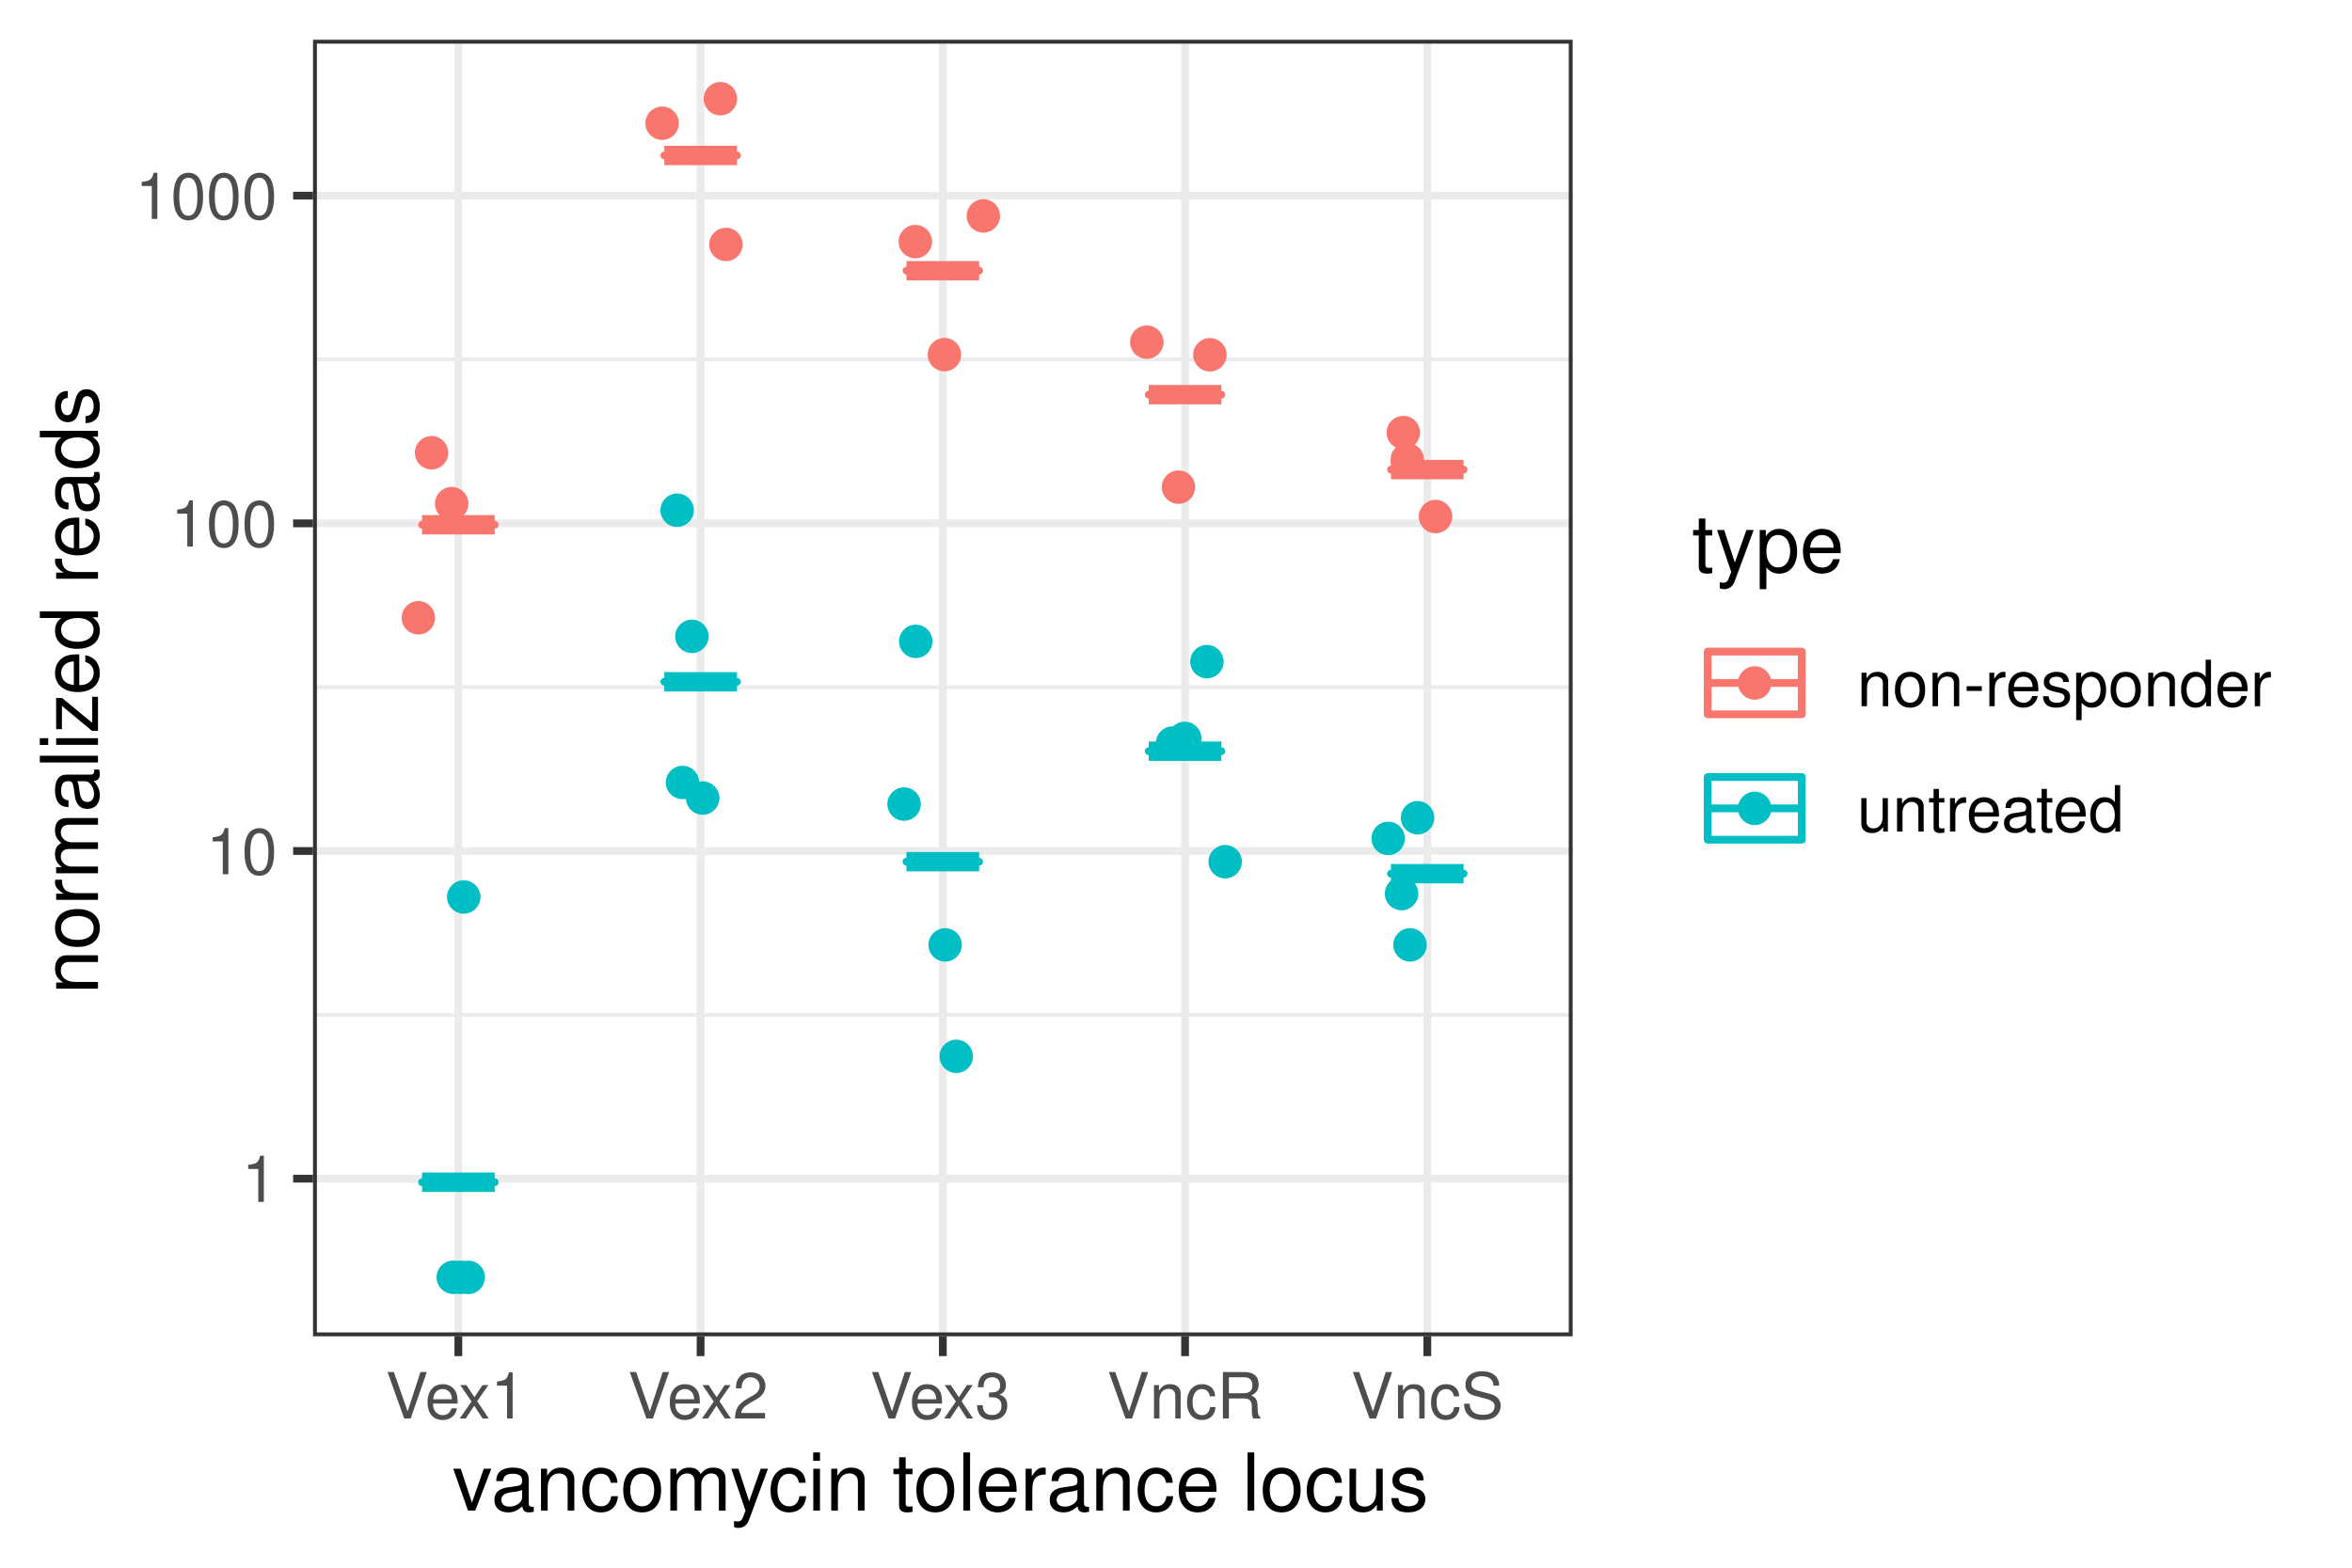
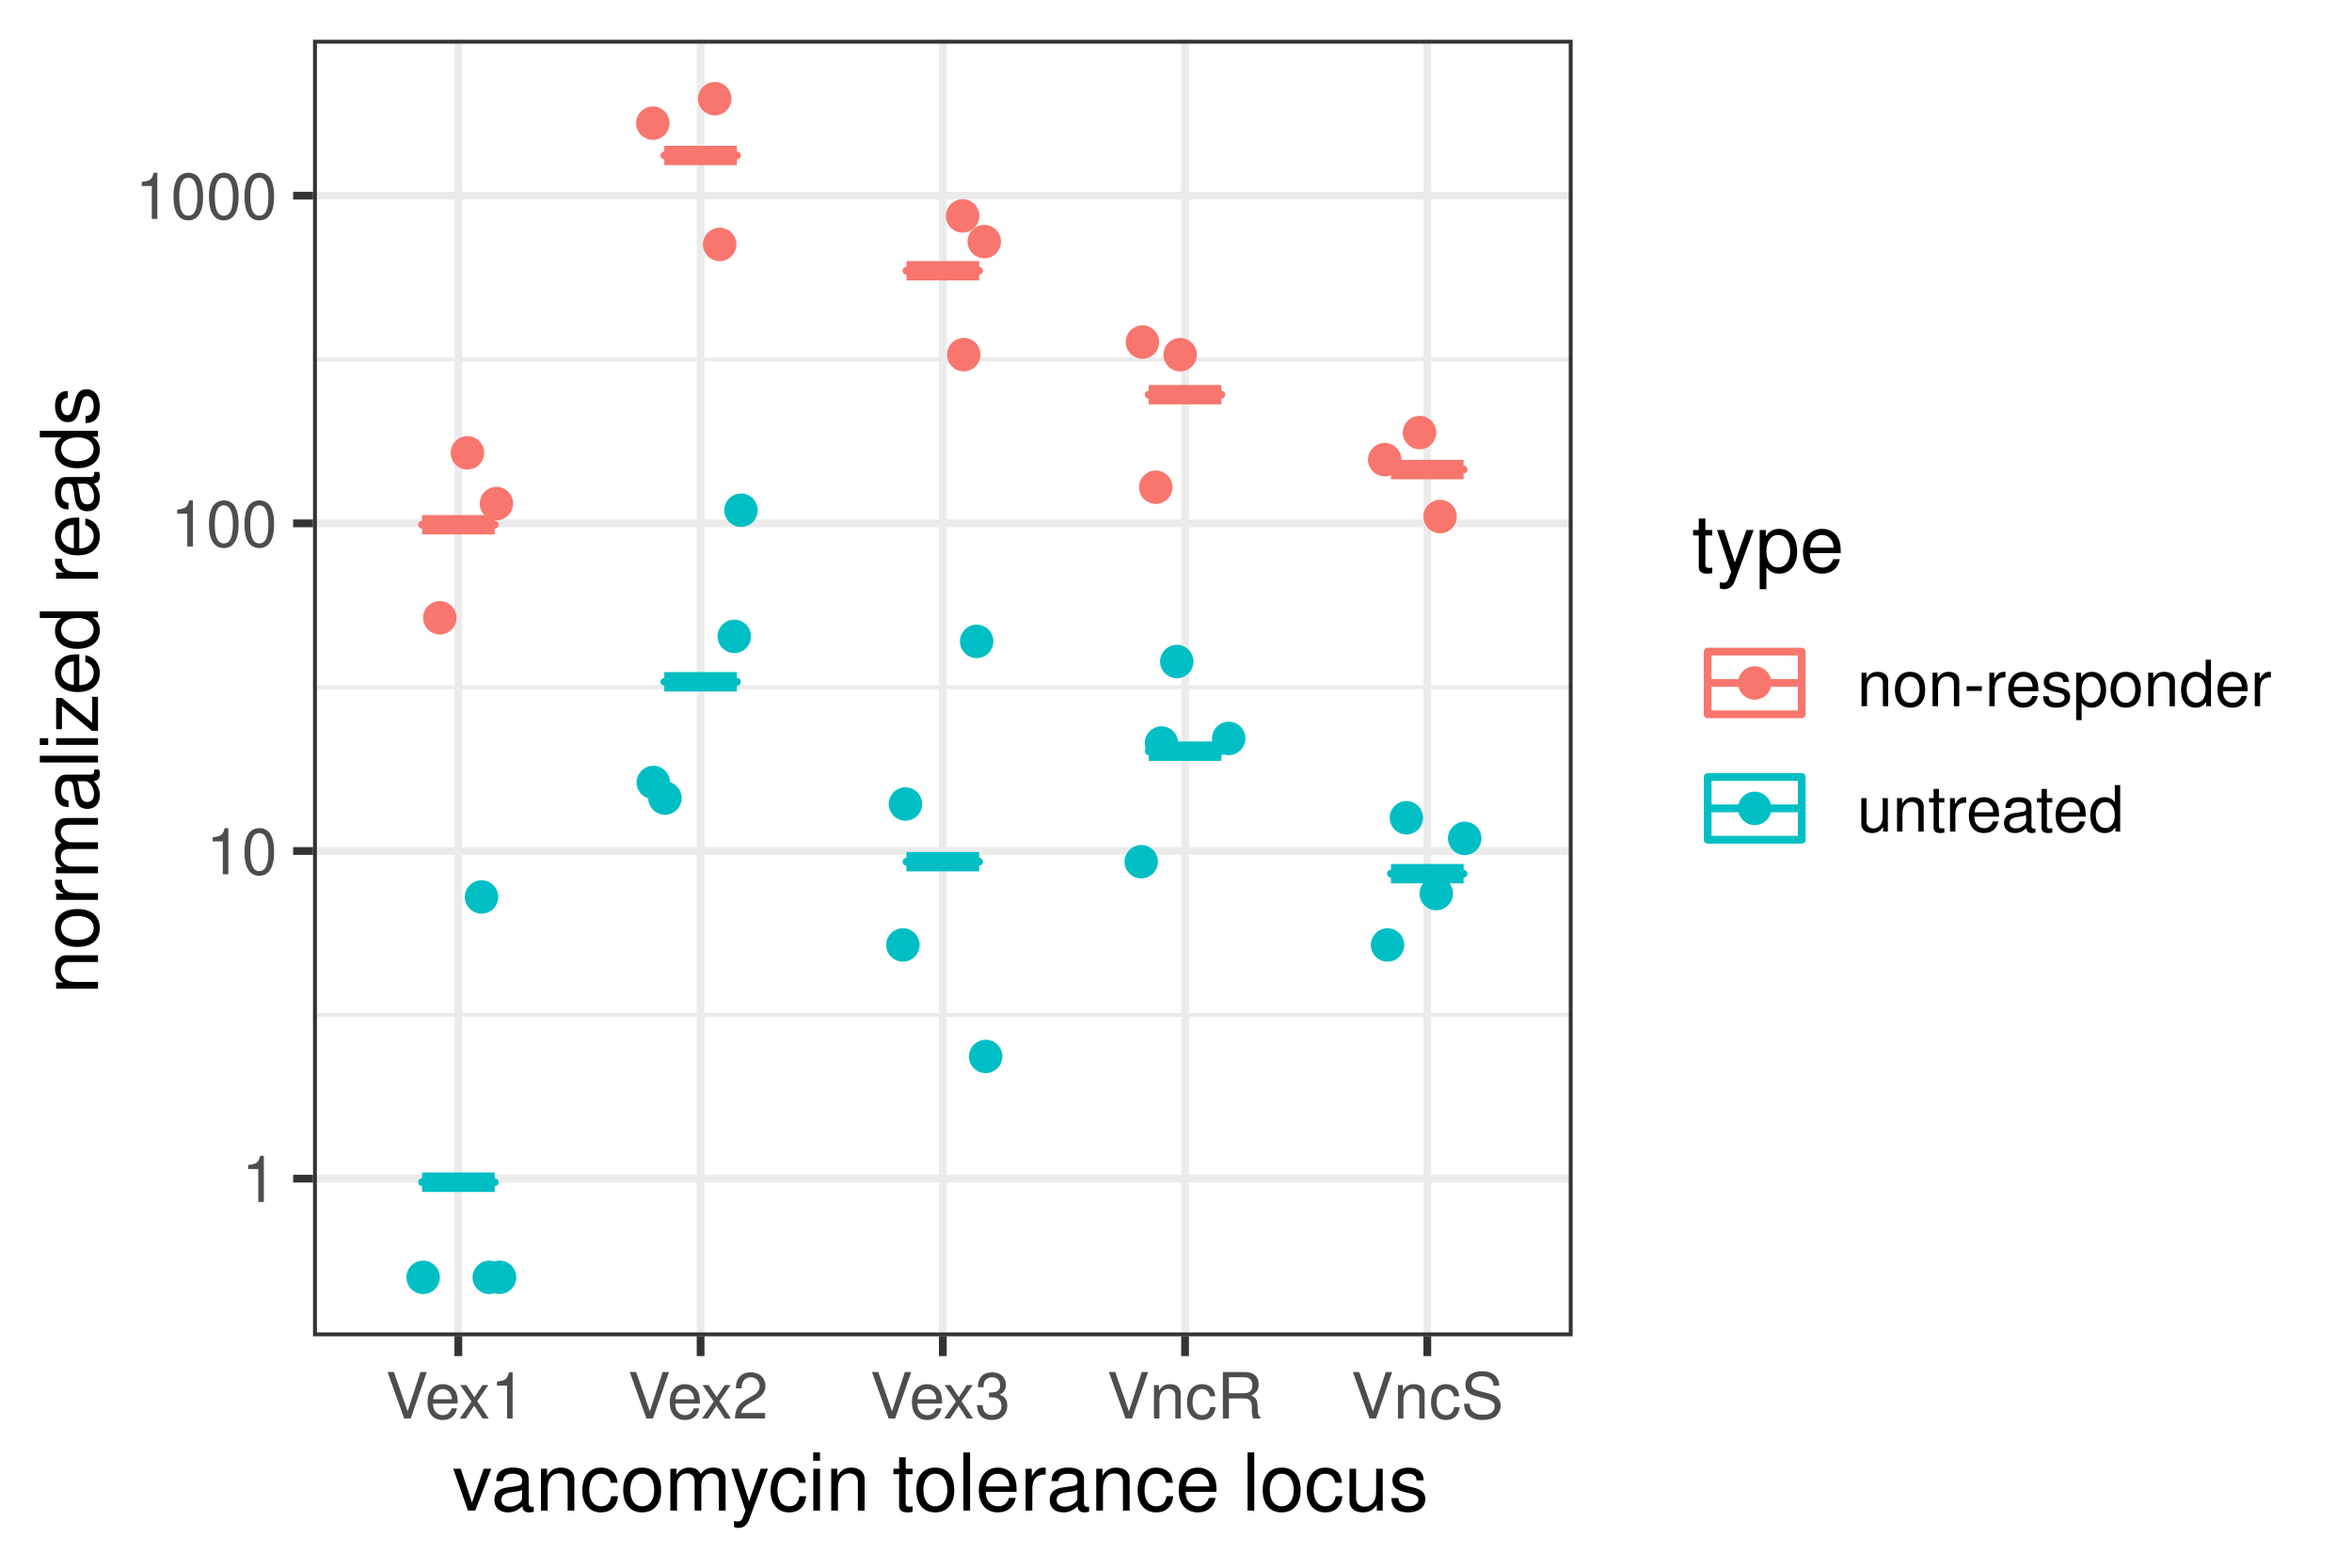
<svg xmlns="http://www.w3.org/2000/svg" viewBox="0 0 324.00 216.00">
  <defs>
    <style type="text/css">
    line, polyline, polygon, path, rect, circle {
      fill: none;
      stroke: #000000;
      stroke-linecap: round;
      stroke-linejoin: round;
      stroke-miterlimit: 10.00;
    }
  </style>
  </defs>
  <rect width="100%" height="100%" style="stroke: none; fill: #FFFFFF;" />
  <rect x="0.00" y="0" width="324.00" height="216.00" style="stroke-width: 1.07; stroke: #FFFFFF; fill: #FFFFFF;" />
  <defs>
    <clipPath id="cpNDMuMTJ8MjE2LjY0fDE4NC4xMXw1LjQ4">
      <rect x="43.12" y="5.48" width="173.52" height="178.64" />
    </clipPath>
  </defs>
  <rect x="43.12" y="5.48" width="173.52" height="178.64" style="stroke-width: 1.07; stroke: none; fill: #FFFFFF;" clip-path="url(#cpNDMuMTJ8MjE2LjY0fDE4NC4xMXw1LjQ4)" />
  <polyline points="43.12,139.83 216.64,139.83 " style="stroke-width: 0.53; stroke: #EBEBEB; stroke-linecap: butt;" clip-path="url(#cpNDMuMTJ8MjE2LjY0fDE4NC4xMXw1LjQ4)" />
  <polyline points="43.12,94.68 216.64,94.68 " style="stroke-width: 0.53; stroke: #EBEBEB; stroke-linecap: butt;" clip-path="url(#cpNDMuMTJ8MjE2LjY0fDE4NC4xMXw1LjQ4)" />
  <polyline points="43.12,49.53 216.64,49.53 " style="stroke-width: 0.53; stroke: #EBEBEB; stroke-linecap: butt;" clip-path="url(#cpNDMuMTJ8MjE2LjY0fDE4NC4xMXw1LjQ4)" />
  <polyline points="43.12,162.40 216.64,162.40 " style="stroke-width: 1.07; stroke: #EBEBEB; stroke-linecap: butt;" clip-path="url(#cpNDMuMTJ8MjE2LjY0fDE4NC4xMXw1LjQ4)" />
  <polyline points="43.12,117.25 216.64,117.25 " style="stroke-width: 1.07; stroke: #EBEBEB; stroke-linecap: butt;" clip-path="url(#cpNDMuMTJ8MjE2LjY0fDE4NC4xMXw1LjQ4)" />
  <polyline points="43.12,72.11 216.64,72.11 " style="stroke-width: 1.07; stroke: #EBEBEB; stroke-linecap: butt;" clip-path="url(#cpNDMuMTJ8MjE2LjY0fDE4NC4xMXw1LjQ4)" />
  <polyline points="43.12,26.96 216.64,26.96 " style="stroke-width: 1.07; stroke: #EBEBEB; stroke-linecap: butt;" clip-path="url(#cpNDMuMTJ8MjE2LjY0fDE4NC4xMXw1LjQ4)" />
  <polyline points="63.14,184.11 63.14,5.48 " style="stroke-width: 1.07; stroke: #EBEBEB; stroke-linecap: butt;" clip-path="url(#cpNDMuMTJ8MjE2LjY0fDE4NC4xMXw1LjQ4)" />
  <polyline points="96.51,184.11 96.51,5.48 " style="stroke-width: 1.07; stroke: #EBEBEB; stroke-linecap: butt;" clip-path="url(#cpNDMuMTJ8MjE2LjY0fDE4NC4xMXw1LjQ4)" />
  <polyline points="129.88,184.11 129.88,5.48 " style="stroke-width: 1.07; stroke: #EBEBEB; stroke-linecap: butt;" clip-path="url(#cpNDMuMTJ8MjE2LjY0fDE4NC4xMXw1LjQ4)" />
  <polyline points="163.25,184.11 163.25,5.48 " style="stroke-width: 1.07; stroke: #EBEBEB; stroke-linecap: butt;" clip-path="url(#cpNDMuMTJ8MjE2LjY0fDE4NC4xMXw1LjQ4)" />
  <polyline points="196.62,184.11 196.62,5.48 " style="stroke-width: 1.07; stroke: #EBEBEB; stroke-linecap: butt;" clip-path="url(#cpNDMuMTJ8MjE2LjY0fDE4NC4xMXw1LjQ4)" />
-   <circle cx="100.00" cy="33.68" r="1.95" style="stroke-width: 0.71; stroke: #F8766D; fill: #F8766D;" clip-path="url(#cpNDMuMTJ8MjE2LjY0fDE4NC4xMXw1LjQ4)" />
-   <circle cx="197.75" cy="71.17" r="1.95" style="stroke-width: 0.71; stroke: #F8766D; fill: #F8766D;" clip-path="url(#cpNDMuMTJ8MjE2LjY0fDE4NC4xMXw1LjQ4)" />
-   <circle cx="130.10" cy="48.86" r="1.95" style="stroke-width: 0.71; stroke: #F8766D; fill: #F8766D;" clip-path="url(#cpNDMuMTJ8MjE2LjY0fDE4NC4xMXw1LjQ4)" />
-   <circle cx="162.34" cy="67.12" r="1.95" style="stroke-width: 0.71; stroke: #F8766D; fill: #F8766D;" clip-path="url(#cpNDMuMTJ8MjE2LjY0fDE4NC4xMXw1LjQ4)" />
-   <circle cx="57.63" cy="85.12" r="1.95" style="stroke-width: 0.71; stroke: #F8766D; fill: #F8766D;" clip-path="url(#cpNDMuMTJ8MjE2LjY0fDE4NC4xMXw1LjQ4)" />
-   <circle cx="93.28" cy="70.30" r="1.95" style="stroke-width: 0.71; stroke: #00BFC4; fill: #00BFC4;" clip-path="url(#cpNDMuMTJ8MjE2LjY0fDE4NC4xMXw1LjQ4)" />
-   <circle cx="195.28" cy="112.67" r="1.95" style="stroke-width: 0.71; stroke: #00BFC4; fill: #00BFC4;" clip-path="url(#cpNDMuMTJ8MjE2LjY0fDE4NC4xMXw1LjQ4)" />
-   <circle cx="126.15" cy="88.37" r="1.95" style="stroke-width: 0.71; stroke: #00BFC4; fill: #00BFC4;" clip-path="url(#cpNDMuMTJ8MjE2LjY0fDE4NC4xMXw1LjQ4)" />
-   <circle cx="163.20" cy="101.74" r="1.95" style="stroke-width: 0.71; stroke: #00BFC4; fill: #00BFC4;" clip-path="url(#cpNDMuMTJ8MjE2LjY0fDE4NC4xMXw1LjQ4)" />
-   <circle cx="63.88" cy="123.59" r="1.95" style="stroke-width: 0.71; stroke: #00BFC4; fill: #00BFC4;" clip-path="url(#cpNDMuMTJ8MjE2LjY0fDE4NC4xMXw1LjQ4)" />
-   <circle cx="94.02" cy="107.81" r="1.95" style="stroke-width: 0.71; stroke: #00BFC4; fill: #00BFC4;" clip-path="url(#cpNDMuMTJ8MjE2LjY0fDE4NC4xMXw1LjQ4)" />
-   <circle cx="193.07" cy="123.12" r="1.95" style="stroke-width: 0.71; stroke: #00BFC4; fill: #00BFC4;" clip-path="url(#cpNDMuMTJ8MjE2LjY0fDE4NC4xMXw1LjQ4)" />
-   <circle cx="131.73" cy="145.55" r="1.95" style="stroke-width: 0.71; stroke: #00BFC4; fill: #00BFC4;" clip-path="url(#cpNDMuMTJ8MjE2LjY0fDE4NC4xMXw1LjQ4)" />
-   <circle cx="168.78" cy="118.73" r="1.95" style="stroke-width: 0.71; stroke: #00BFC4; fill: #00BFC4;" clip-path="url(#cpNDMuMTJ8MjE2LjY0fDE4NC4xMXw1LjQ4)" />
-   <circle cx="62.44" cy="175.99" r="1.95" style="stroke-width: 0.71; stroke: #00BFC4; fill: #00BFC4;" clip-path="url(#cpNDMuMTJ8MjE2LjY0fDE4NC4xMXw1LjQ4)" />
-   <circle cx="99.24" cy="13.60" r="1.95" style="stroke-width: 0.71; stroke: #F8766D; fill: #F8766D;" clip-path="url(#cpNDMuMTJ8MjE2LjY0fDE4NC4xMXw1LjQ4)" />
-   <circle cx="193.31" cy="59.60" r="1.95" style="stroke-width: 0.71; stroke: #F8766D; fill: #F8766D;" clip-path="url(#cpNDMuMTJ8MjE2LjY0fDE4NC4xMXw1LjQ4)" />
-   <circle cx="135.46" cy="29.75" r="1.95" style="stroke-width: 0.71; stroke: #F8766D; fill: #F8766D;" clip-path="url(#cpNDMuMTJ8MjE2LjY0fDE4NC4xMXw1LjQ4)" />
-   <circle cx="157.98" cy="47.14" r="1.95" style="stroke-width: 0.71; stroke: #F8766D; fill: #F8766D;" clip-path="url(#cpNDMuMTJ8MjE2LjY0fDE4NC4xMXw1LjQ4)" />
-   <circle cx="59.45" cy="62.38" r="1.95" style="stroke-width: 0.71; stroke: #F8766D; fill: #F8766D;" clip-path="url(#cpNDMuMTJ8MjE2LjY0fDE4NC4xMXw1LjQ4)" />
-   <circle cx="91.21" cy="16.98" r="1.95" style="stroke-width: 0.71; stroke: #F8766D; fill: #F8766D;" clip-path="url(#cpNDMuMTJ8MjE2LjY0fDE4NC4xMXw1LjQ4)" />
-   <circle cx="193.86" cy="63.33" r="1.95" style="stroke-width: 0.71; stroke: #F8766D; fill: #F8766D;" clip-path="url(#cpNDMuMTJ8MjE2LjY0fDE4NC4xMXw1LjQ4)" />
-   <circle cx="126.09" cy="33.29" r="1.95" style="stroke-width: 0.71; stroke: #F8766D; fill: #F8766D;" clip-path="url(#cpNDMuMTJ8MjE2LjY0fDE4NC4xMXw1LjQ4)" />
-   <circle cx="166.67" cy="48.88" r="1.95" style="stroke-width: 0.71; stroke: #F8766D; fill: #F8766D;" clip-path="url(#cpNDMuMTJ8MjE2LjY0fDE4NC4xMXw1LjQ4)" />
-   <circle cx="62.22" cy="69.39" r="1.95" style="stroke-width: 0.71; stroke: #F8766D; fill: #F8766D;" clip-path="url(#cpNDMuMTJ8MjE2LjY0fDE4NC4xMXw1LjQ4)" />
-   <circle cx="95.31" cy="87.68" r="1.95" style="stroke-width: 0.71; stroke: #00BFC4; fill: #00BFC4;" clip-path="url(#cpNDMuMTJ8MjE2LjY0fDE4NC4xMXw1LjQ4)" />
-   <circle cx="191.23" cy="115.52" r="1.95" style="stroke-width: 0.71; stroke: #00BFC4; fill: #00BFC4;" clip-path="url(#cpNDMuMTJ8MjE2LjY0fDE4NC4xMXw1LjQ4)" />
-   <circle cx="124.54" cy="110.79" r="1.95" style="stroke-width: 0.71; stroke: #00BFC4; fill: #00BFC4;" clip-path="url(#cpNDMuMTJ8MjE2LjY0fDE4NC4xMXw1LjQ4)" />
-   <circle cx="161.53" cy="102.38" r="1.95" style="stroke-width: 0.71; stroke: #00BFC4; fill: #00BFC4;" clip-path="url(#cpNDMuMTJ8MjE2LjY0fDE4NC4xMXw1LjQ4)" />
-   <circle cx="64.50" cy="176.00" r="1.95" style="stroke-width: 0.71; stroke: #00BFC4; fill: #00BFC4;" clip-path="url(#cpNDMuMTJ8MjE2LjY0fDE4NC4xMXw1LjQ4)" />
-   <circle cx="96.80" cy="109.96" r="1.95" style="stroke-width: 0.71; stroke: #00BFC4; fill: #00BFC4;" clip-path="url(#cpNDMuMTJ8MjE2LjY0fDE4NC4xMXw1LjQ4)" />
-   <circle cx="194.24" cy="130.19" r="1.95" style="stroke-width: 0.71; stroke: #00BFC4; fill: #00BFC4;" clip-path="url(#cpNDMuMTJ8MjE2LjY0fDE4NC4xMXw1LjQ4)" />
-   <circle cx="130.20" cy="130.19" r="1.95" style="stroke-width: 0.71; stroke: #00BFC4; fill: #00BFC4;" clip-path="url(#cpNDMuMTJ8MjE2LjY0fDE4NC4xMXw1LjQ4)" />
-   <circle cx="166.26" cy="91.16" r="1.95" style="stroke-width: 0.71; stroke: #00BFC4; fill: #00BFC4;" clip-path="url(#cpNDMuMTJ8MjE2LjY0fDE4NC4xMXw1LjQ4)" />
-   <circle cx="63.47" cy="175.99" r="1.95" style="stroke-width: 0.71; stroke: #00BFC4; fill: #00BFC4;" clip-path="url(#cpNDMuMTJ8MjE2LjY0fDE4NC4xMXw1LjQ4)" />
+   <circle cx="99.14" cy="33.68" r="1.95" style="stroke-width: 0.71; stroke: #F8766D; fill: #F8766D;" clip-path="url(#cpNDMuMTJ8MjE2LjY0fDE4NC4xMXw1LjQ4)" />
+   <circle cx="198.38" cy="71.17" r="1.95" style="stroke-width: 0.71; stroke: #F8766D; fill: #F8766D;" clip-path="url(#cpNDMuMTJ8MjE2LjY0fDE4NC4xMXw1LjQ4)" />
+   <circle cx="132.76" cy="48.86" r="1.95" style="stroke-width: 0.71; stroke: #F8766D; fill: #F8766D;" clip-path="url(#cpNDMuMTJ8MjE2LjY0fDE4NC4xMXw1LjQ4)" />
+   <circle cx="159.21" cy="67.13" r="1.95" style="stroke-width: 0.71; stroke: #F8766D; fill: #F8766D;" clip-path="url(#cpNDMuMTJ8MjE2LjY0fDE4NC4xMXw1LjQ4)" />
+   <circle cx="60.59" cy="85.12" r="1.95" style="stroke-width: 0.71; stroke: #F8766D; fill: #F8766D;" clip-path="url(#cpNDMuMTJ8MjE2LjY0fDE4NC4xMXw1LjQ4)" />
+   <circle cx="102.08" cy="70.30" r="1.95" style="stroke-width: 0.71; stroke: #00BFC4; fill: #00BFC4;" clip-path="url(#cpNDMuMTJ8MjE2LjY0fDE4NC4xMXw1LjQ4)" />
+   <circle cx="193.74" cy="112.67" r="1.95" style="stroke-width: 0.71; stroke: #00BFC4; fill: #00BFC4;" clip-path="url(#cpNDMuMTJ8MjE2LjY0fDE4NC4xMXw1LjQ4)" />
+   <circle cx="134.54" cy="88.37" r="1.95" style="stroke-width: 0.71; stroke: #00BFC4; fill: #00BFC4;" clip-path="url(#cpNDMuMTJ8MjE2LjY0fDE4NC4xMXw1LjQ4)" />
+   <circle cx="169.26" cy="101.74" r="1.95" style="stroke-width: 0.71; stroke: #00BFC4; fill: #00BFC4;" clip-path="url(#cpNDMuMTJ8MjE2LjY0fDE4NC4xMXw1LjQ4)" />
+   <circle cx="66.33" cy="123.59" r="1.95" style="stroke-width: 0.71; stroke: #00BFC4; fill: #00BFC4;" clip-path="url(#cpNDMuMTJ8MjE2LjY0fDE4NC4xMXw1LjQ4)" />
+   <circle cx="90.00" cy="107.81" r="1.95" style="stroke-width: 0.71; stroke: #00BFC4; fill: #00BFC4;" clip-path="url(#cpNDMuMTJ8MjE2LjY0fDE4NC4xMXw1LjQ4)" />
+   <circle cx="197.85" cy="123.12" r="1.95" style="stroke-width: 0.71; stroke: #00BFC4; fill: #00BFC4;" clip-path="url(#cpNDMuMTJ8MjE2LjY0fDE4NC4xMXw1LjQ4)" />
+   <circle cx="135.78" cy="145.56" r="1.95" style="stroke-width: 0.71; stroke: #00BFC4; fill: #00BFC4;" clip-path="url(#cpNDMuMTJ8MjE2LjY0fDE4NC4xMXw1LjQ4)" />
+   <circle cx="157.21" cy="118.73" r="1.95" style="stroke-width: 0.71; stroke: #00BFC4; fill: #00BFC4;" clip-path="url(#cpNDMuMTJ8MjE2LjY0fDE4NC4xMXw1LjQ4)" />
+   <circle cx="58.29" cy="176.00" r="1.95" style="stroke-width: 0.71; stroke: #00BFC4; fill: #00BFC4;" clip-path="url(#cpNDMuMTJ8MjE2LjY0fDE4NC4xMXw1LjQ4)" />
+   <circle cx="98.46" cy="13.60" r="1.95" style="stroke-width: 0.71; stroke: #F8766D; fill: #F8766D;" clip-path="url(#cpNDMuMTJ8MjE2LjY0fDE4NC4xMXw1LjQ4)" />
+   <circle cx="195.55" cy="59.60" r="1.95" style="stroke-width: 0.71; stroke: #F8766D; fill: #F8766D;" clip-path="url(#cpNDMuMTJ8MjE2LjY0fDE4NC4xMXw1LjQ4)" />
+   <circle cx="132.61" cy="29.75" r="1.95" style="stroke-width: 0.71; stroke: #F8766D; fill: #F8766D;" clip-path="url(#cpNDMuMTJ8MjE2LjY0fDE4NC4xMXw1LjQ4)" />
+   <circle cx="157.38" cy="47.13" r="1.95" style="stroke-width: 0.71; stroke: #F8766D; fill: #F8766D;" clip-path="url(#cpNDMuMTJ8MjE2LjY0fDE4NC4xMXw1LjQ4)" />
+   <circle cx="64.39" cy="62.39" r="1.95" style="stroke-width: 0.71; stroke: #F8766D; fill: #F8766D;" clip-path="url(#cpNDMuMTJ8MjE2LjY0fDE4NC4xMXw1LjQ4)" />
+   <circle cx="89.93" cy="16.97" r="1.95" style="stroke-width: 0.71; stroke: #F8766D; fill: #F8766D;" clip-path="url(#cpNDMuMTJ8MjE2LjY0fDE4NC4xMXw1LjQ4)" />
+   <circle cx="190.75" cy="63.33" r="1.95" style="stroke-width: 0.71; stroke: #F8766D; fill: #F8766D;" clip-path="url(#cpNDMuMTJ8MjE2LjY0fDE4NC4xMXw1LjQ4)" />
+   <circle cx="135.59" cy="33.29" r="1.95" style="stroke-width: 0.71; stroke: #F8766D; fill: #F8766D;" clip-path="url(#cpNDMuMTJ8MjE2LjY0fDE4NC4xMXw1LjQ4)" />
+   <circle cx="162.57" cy="48.87" r="1.95" style="stroke-width: 0.71; stroke: #F8766D; fill: #F8766D;" clip-path="url(#cpNDMuMTJ8MjE2LjY0fDE4NC4xMXw1LjQ4)" />
+   <circle cx="68.39" cy="69.38" r="1.95" style="stroke-width: 0.71; stroke: #F8766D; fill: #F8766D;" clip-path="url(#cpNDMuMTJ8MjE2LjY0fDE4NC4xMXw1LjQ4)" />
+   <circle cx="101.15" cy="87.68" r="1.95" style="stroke-width: 0.71; stroke: #00BFC4; fill: #00BFC4;" clip-path="url(#cpNDMuMTJ8MjE2LjY0fDE4NC4xMXw1LjQ4)" />
+   <circle cx="201.77" cy="115.51" r="1.95" style="stroke-width: 0.71; stroke: #00BFC4; fill: #00BFC4;" clip-path="url(#cpNDMuMTJ8MjE2LjY0fDE4NC4xMXw1LjQ4)" />
+   <circle cx="124.73" cy="110.78" r="1.95" style="stroke-width: 0.71; stroke: #00BFC4; fill: #00BFC4;" clip-path="url(#cpNDMuMTJ8MjE2LjY0fDE4NC4xMXw1LjQ4)" />
+   <circle cx="160.00" cy="102.38" r="1.95" style="stroke-width: 0.71; stroke: #00BFC4; fill: #00BFC4;" clip-path="url(#cpNDMuMTJ8MjE2LjY0fDE4NC4xMXw1LjQ4)" />
+   <circle cx="67.40" cy="176.00" r="1.95" style="stroke-width: 0.71; stroke: #00BFC4; fill: #00BFC4;" clip-path="url(#cpNDMuMTJ8MjE2LjY0fDE4NC4xMXw1LjQ4)" />
+   <circle cx="91.60" cy="109.96" r="1.95" style="stroke-width: 0.71; stroke: #00BFC4; fill: #00BFC4;" clip-path="url(#cpNDMuMTJ8MjE2LjY0fDE4NC4xMXw1LjQ4)" />
+   <circle cx="191.14" cy="130.20" r="1.95" style="stroke-width: 0.71; stroke: #00BFC4; fill: #00BFC4;" clip-path="url(#cpNDMuMTJ8MjE2LjY0fDE4NC4xMXw1LjQ4)" />
+   <circle cx="124.38" cy="130.20" r="1.95" style="stroke-width: 0.71; stroke: #00BFC4; fill: #00BFC4;" clip-path="url(#cpNDMuMTJ8MjE2LjY0fDE4NC4xMXw1LjQ4)" />
+   <circle cx="162.11" cy="91.15" r="1.95" style="stroke-width: 0.71; stroke: #00BFC4; fill: #00BFC4;" clip-path="url(#cpNDMuMTJ8MjE2LjY0fDE4NC4xMXw1LjQ4)" />
+   <circle cx="68.82" cy="175.99" r="1.95" style="stroke-width: 0.71; stroke: #00BFC4; fill: #00BFC4;" clip-path="url(#cpNDMuMTJ8MjE2LjY0fDE4NC4xMXw1LjQ4)" />
  <polyline points="58.14,72.30 58.14,72.30 68.15,72.30 68.15,72.30 58.14,72.30 58.14,72.30 " style="stroke-width: 1.07; stroke: #F8766D;" clip-path="url(#cpNDMuMTJ8MjE2LjY0fDE4NC4xMXw1LjQ4)" />
  <polyline points="58.14,162.89 58.14,162.89 68.15,162.89 68.15,162.89 58.14,162.89 58.14,162.89 " style="stroke-width: 1.07; stroke: #00BFC4;" clip-path="url(#cpNDMuMTJ8MjE2LjY0fDE4NC4xMXw1LjQ4)" />
  <polyline points="91.51,21.42 91.51,21.42 101.52,21.42 101.52,21.42 91.51,21.42 91.51,21.42 " style="stroke-width: 1.07; stroke: #F8766D;" clip-path="url(#cpNDMuMTJ8MjE2LjY0fDE4NC4xMXw1LjQ4)" />
  <polyline points="91.51,93.94 91.51,93.94 101.52,93.94 101.52,93.94 91.51,93.94 91.51,93.94 " style="stroke-width: 1.07; stroke: #00BFC4;" clip-path="url(#cpNDMuMTJ8MjE2LjY0fDE4NC4xMXw1LjQ4)" />
  <polyline points="124.87,37.30 124.87,37.30 134.88,37.30 134.88,37.30 124.87,37.30 124.87,37.30 " style="stroke-width: 1.07; stroke: #F8766D;" clip-path="url(#cpNDMuMTJ8MjE2LjY0fDE4NC4xMXw1LjQ4)" />
  <polyline points="124.87,118.73 124.87,118.73 134.88,118.73 134.88,118.73 124.87,118.73 124.87,118.73 " style="stroke-width: 1.07; stroke: #00BFC4;" clip-path="url(#cpNDMuMTJ8MjE2LjY0fDE4NC4xMXw1LjQ4)" />
  <polyline points="158.24,54.38 158.24,54.38 168.25,54.38 168.25,54.38 158.24,54.38 158.24,54.38 " style="stroke-width: 1.07; stroke: #F8766D;" clip-path="url(#cpNDMuMTJ8MjE2LjY0fDE4NC4xMXw1LjQ4)" />
  <polyline points="158.24,103.50 158.24,103.50 168.25,103.50 168.25,103.50 158.24,103.50 158.24,103.50 " style="stroke-width: 1.07; stroke: #00BFC4;" clip-path="url(#cpNDMuMTJ8MjE2LjY0fDE4NC4xMXw1LjQ4)" />
  <polyline points="191.61,64.70 191.61,64.70 201.62,64.70 201.62,64.70 191.61,64.70 191.61,64.70 " style="stroke-width: 1.07; stroke: #F8766D;" clip-path="url(#cpNDMuMTJ8MjE2LjY0fDE4NC4xMXw1LjQ4)" />
  <polyline points="191.61,120.38 191.61,120.38 201.62,120.38 201.62,120.38 191.61,120.38 191.61,120.38 " style="stroke-width: 1.07; stroke: #00BFC4;" clip-path="url(#cpNDMuMTJ8MjE2LjY0fDE4NC4xMXw1LjQ4)" />
  <line x1="58.14" y1="72.30" x2="68.15" y2="72.30" style="stroke-width: 2.67; stroke: #F8766D; stroke-linecap: butt;" clip-path="url(#cpNDMuMTJ8MjE2LjY0fDE4NC4xMXw1LjQ4)" />
  <line x1="58.14" y1="162.89" x2="68.15" y2="162.89" style="stroke-width: 2.67; stroke: #00BFC4; stroke-linecap: butt;" clip-path="url(#cpNDMuMTJ8MjE2LjY0fDE4NC4xMXw1LjQ4)" />
  <line x1="91.51" y1="21.42" x2="101.52" y2="21.42" style="stroke-width: 2.67; stroke: #F8766D; stroke-linecap: butt;" clip-path="url(#cpNDMuMTJ8MjE2LjY0fDE4NC4xMXw1LjQ4)" />
  <line x1="91.51" y1="93.94" x2="101.52" y2="93.94" style="stroke-width: 2.67; stroke: #00BFC4; stroke-linecap: butt;" clip-path="url(#cpNDMuMTJ8MjE2LjY0fDE4NC4xMXw1LjQ4)" />
  <line x1="124.87" y1="37.30" x2="134.88" y2="37.30" style="stroke-width: 2.67; stroke: #F8766D; stroke-linecap: butt;" clip-path="url(#cpNDMuMTJ8MjE2LjY0fDE4NC4xMXw1LjQ4)" />
  <line x1="124.87" y1="118.73" x2="134.88" y2="118.73" style="stroke-width: 2.67; stroke: #00BFC4; stroke-linecap: butt;" clip-path="url(#cpNDMuMTJ8MjE2LjY0fDE4NC4xMXw1LjQ4)" />
  <line x1="158.24" y1="54.38" x2="168.25" y2="54.38" style="stroke-width: 2.67; stroke: #F8766D; stroke-linecap: butt;" clip-path="url(#cpNDMuMTJ8MjE2LjY0fDE4NC4xMXw1LjQ4)" />
  <line x1="158.24" y1="103.50" x2="168.25" y2="103.50" style="stroke-width: 2.67; stroke: #00BFC4; stroke-linecap: butt;" clip-path="url(#cpNDMuMTJ8MjE2LjY0fDE4NC4xMXw1LjQ4)" />
  <line x1="191.61" y1="64.70" x2="201.62" y2="64.70" style="stroke-width: 2.67; stroke: #F8766D; stroke-linecap: butt;" clip-path="url(#cpNDMuMTJ8MjE2LjY0fDE4NC4xMXw1LjQ4)" />
  <line x1="191.61" y1="120.38" x2="201.62" y2="120.38" style="stroke-width: 2.67; stroke: #00BFC4; stroke-linecap: butt;" clip-path="url(#cpNDMuMTJ8MjE2LjY0fDE4NC4xMXw1LjQ4)" />
  <rect x="43.12" y="5.48" width="173.52" height="178.64" style="stroke-width: 1.07; stroke: #333333;" clip-path="url(#cpNDMuMTJ8MjE2LjY0fDE4NC4xMXw1LjQ4)" />
  <defs>
    <clipPath id="cpMC4wMHwzMjQuMDB8MjE2LjAwfDAuMDA=">
      <rect x="0.00" y="0.00" width="324.00" height="216.00" />
    </clipPath>
  </defs>
  <g clip-path="url(#cpMC4wMHwzMjQuMDB8MjE2LjAwfDAuMDA=)">
-     <text x="33.30" y="165.60" style="font-size: 8.80px; fill: #4D4D4D; font-family: Nimbus Sans L;" textLength="4.89px" lengthAdjust="spacingAndGlyphs">1</text>
+     <text x="33.30" y="165.61" style="font-size: 8.80px; fill: #4D4D4D; font-family: Nimbus Sans L;" textLength="4.89px" lengthAdjust="spacingAndGlyphs">1</text>
  </g>
  <g clip-path="url(#cpMC4wMHwzMjQuMDB8MjE2LjAwfDAuMDA=)">
    <text x="28.41" y="120.46" style="font-size: 8.80px; fill: #4D4D4D; font-family: Nimbus Sans L;" textLength="9.78px" lengthAdjust="spacingAndGlyphs">10</text>
  </g>
  <g clip-path="url(#cpMC4wMHwzMjQuMDB8MjE2LjAwfDAuMDA=)">
    <text x="23.52" y="75.31" style="font-size: 8.80px; fill: #4D4D4D; font-family: Nimbus Sans L;" textLength="14.67px" lengthAdjust="spacingAndGlyphs">100</text>
  </g>
  <g clip-path="url(#cpMC4wMHwzMjQuMDB8MjE2LjAwfDAuMDA=)">
    <text x="18.63" y="30.16" style="font-size: 8.80px; fill: #4D4D4D; font-family: Nimbus Sans L;" textLength="19.56px" lengthAdjust="spacingAndGlyphs">1000</text>
  </g>
  <polyline points="40.38,162.40 43.12,162.40 " style="stroke-width: 1.07; stroke: #333333; stroke-linecap: butt;" clip-path="url(#cpMC4wMHwzMjQuMDB8MjE2LjAwfDAuMDA=)" />
  <polyline points="40.38,117.25 43.12,117.25 " style="stroke-width: 1.07; stroke: #333333; stroke-linecap: butt;" clip-path="url(#cpMC4wMHwzMjQuMDB8MjE2LjAwfDAuMDA=)" />
  <polyline points="40.38,72.11 43.12,72.11 " style="stroke-width: 1.07; stroke: #333333; stroke-linecap: butt;" clip-path="url(#cpMC4wMHwzMjQuMDB8MjE2LjAwfDAuMDA=)" />
  <polyline points="40.38,26.96 43.12,26.96 " style="stroke-width: 1.07; stroke: #333333; stroke-linecap: butt;" clip-path="url(#cpMC4wMHwzMjQuMDB8MjE2LjAwfDAuMDA=)" />
  <polyline points="63.14,186.85 63.14,184.11 " style="stroke-width: 1.07; stroke: #333333; stroke-linecap: butt;" clip-path="url(#cpMC4wMHwzMjQuMDB8MjE2LjAwfDAuMDA=)" />
  <polyline points="96.51,186.85 96.51,184.11 " style="stroke-width: 1.07; stroke: #333333; stroke-linecap: butt;" clip-path="url(#cpMC4wMHwzMjQuMDB8MjE2LjAwfDAuMDA=)" />
  <polyline points="129.88,186.85 129.88,184.11 " style="stroke-width: 1.07; stroke: #333333; stroke-linecap: butt;" clip-path="url(#cpMC4wMHwzMjQuMDB8MjE2LjAwfDAuMDA=)" />
  <polyline points="163.25,186.85 163.25,184.11 " style="stroke-width: 1.07; stroke: #333333; stroke-linecap: butt;" clip-path="url(#cpMC4wMHwzMjQuMDB8MjE2LjAwfDAuMDA=)" />
  <polyline points="196.62,186.85 196.62,184.11 " style="stroke-width: 1.07; stroke: #333333; stroke-linecap: butt;" clip-path="url(#cpMC4wMHwzMjQuMDB8MjE2LjAwfDAuMDA=)" />
  <g clip-path="url(#cpMC4wMHwzMjQuMDB8MjE2LjAwfDAuMDA=)">
    <text x="53.12" y="195.45" style="font-size: 8.80px; fill: #4D4D4D; font-family: Nimbus Sans L;" textLength="20.05px" lengthAdjust="spacingAndGlyphs">Vex1</text>
  </g>
  <g clip-path="url(#cpMC4wMHwzMjQuMDB8MjE2LjAwfDAuMDA=)">
    <text x="86.49" y="195.45" style="font-size: 8.80px; fill: #4D4D4D; font-family: Nimbus Sans L;" textLength="20.05px" lengthAdjust="spacingAndGlyphs">Vex2</text>
  </g>
  <g clip-path="url(#cpMC4wMHwzMjQuMDB8MjE2LjAwfDAuMDA=)">
    <text x="119.85" y="195.45" style="font-size: 8.80px; fill: #4D4D4D; font-family: Nimbus Sans L;" textLength="20.05px" lengthAdjust="spacingAndGlyphs">Vex3</text>
  </g>
  <g clip-path="url(#cpMC4wMHwzMjQuMDB8MjE2LjAwfDAuMDA=)">
    <text x="152.49" y="195.45" style="font-size: 8.80px; fill: #4D4D4D; font-family: Nimbus Sans L;" textLength="21.51px" lengthAdjust="spacingAndGlyphs">VncR</text>
  </g>
  <g clip-path="url(#cpMC4wMHwzMjQuMDB8MjE2LjAwfDAuMDA=)">
    <text x="186.10" y="195.45" style="font-size: 8.80px; fill: #4D4D4D; font-family: Nimbus Sans L;" textLength="21.02px" lengthAdjust="spacingAndGlyphs">VncS</text>
  </g>
  <g clip-path="url(#cpMC4wMHwzMjQuMDB8MjE2LjAwfDAuMDA=)">
    <text x="62.33" y="208.13" style="font-size: 11.00px; font-family: Nimbus Sans L;" textLength="135.10px" lengthAdjust="spacingAndGlyphs">vancomycin tolerance locus</text>
  </g>
  <g clip-path="url(#cpMC4wMHwzMjQuMDB8MjE2LjAwfDAuMDA=)">
    <text transform="translate(13.50,136.98) rotate(-90)" style="font-size: 11.00px; font-family: Nimbus Sans L;" textLength="84.36px" lengthAdjust="spacingAndGlyphs">normalized reads</text>
  </g>
  <rect x="227.60" y="64.09" width="90.92" height="61.40" style="stroke-width: 1.07; stroke: none; fill: #FFFFFF;" clip-path="url(#cpMC4wMHwzMjQuMDB8MjE2LjAwfDAuMDA=)" />
  <g clip-path="url(#cpMC4wMHwzMjQuMDB8MjE2LjAwfDAuMDA=)">
    <text x="233.08" y="78.79" style="font-size: 11.00px; font-family: Nimbus Sans L;" textLength="20.79px" lengthAdjust="spacingAndGlyphs">type</text>
  </g>
  <rect x="233.08" y="85.46" width="17.28" height="17.28" style="stroke-width: 1.07; stroke: none; fill: #FFFFFF;" clip-path="url(#cpMC4wMHwzMjQuMDB8MjE2LjAwfDAuMDA=)" />
  <circle cx="241.72" cy="94.10" r="1.95" style="stroke-width: 0.71; stroke: #F8766D; fill: #F8766D;" clip-path="url(#cpMC4wMHwzMjQuMDB8MjE2LjAwfDAuMDA=)" />
  <rect x="235.24" y="89.78" width="12.96" height="8.64" style="stroke-width: 1.07; stroke: #F8766D;" clip-path="url(#cpMC4wMHwzMjQuMDB8MjE2LjAwfDAuMDA=)" />
  <polyline points="235.24,94.10 248.20,94.10 " style="stroke-width: 1.07; stroke: #F8766D;" clip-path="url(#cpMC4wMHwzMjQuMDB8MjE2LjAwfDAuMDA=)" />
  <rect x="233.08" y="102.74" width="17.28" height="17.28" style="stroke-width: 1.07; stroke: none; fill: #FFFFFF;" clip-path="url(#cpMC4wMHwzMjQuMDB8MjE2LjAwfDAuMDA=)" />
  <circle cx="241.72" cy="111.38" r="1.95" style="stroke-width: 0.71; stroke: #00BFC4; fill: #00BFC4;" clip-path="url(#cpMC4wMHwzMjQuMDB8MjE2LjAwfDAuMDA=)" />
  <rect x="235.24" y="107.06" width="12.96" height="8.64" style="stroke-width: 1.07; stroke: #00BFC4;" clip-path="url(#cpMC4wMHwzMjQuMDB8MjE2LjAwfDAuMDA=)" />
  <polyline points="235.24,111.38 248.20,111.38 " style="stroke-width: 1.07; stroke: #00BFC4;" clip-path="url(#cpMC4wMHwzMjQuMDB8MjE2LjAwfDAuMDA=)" />
  <g clip-path="url(#cpMC4wMHwzMjQuMDB8MjE2LjAwfDAuMDA=)">
    <text x="255.83" y="97.30" style="font-size: 8.80px; font-family: Nimbus Sans L;" textLength="57.21px" lengthAdjust="spacingAndGlyphs">non-responder</text>
  </g>
  <g clip-path="url(#cpMC4wMHwzMjQuMDB8MjE2LjAwfDAuMDA=)">
    <text x="255.83" y="114.58" style="font-size: 8.80px; font-family: Nimbus Sans L;" textLength="37.17px" lengthAdjust="spacingAndGlyphs">untreated</text>
  </g>
</svg>
